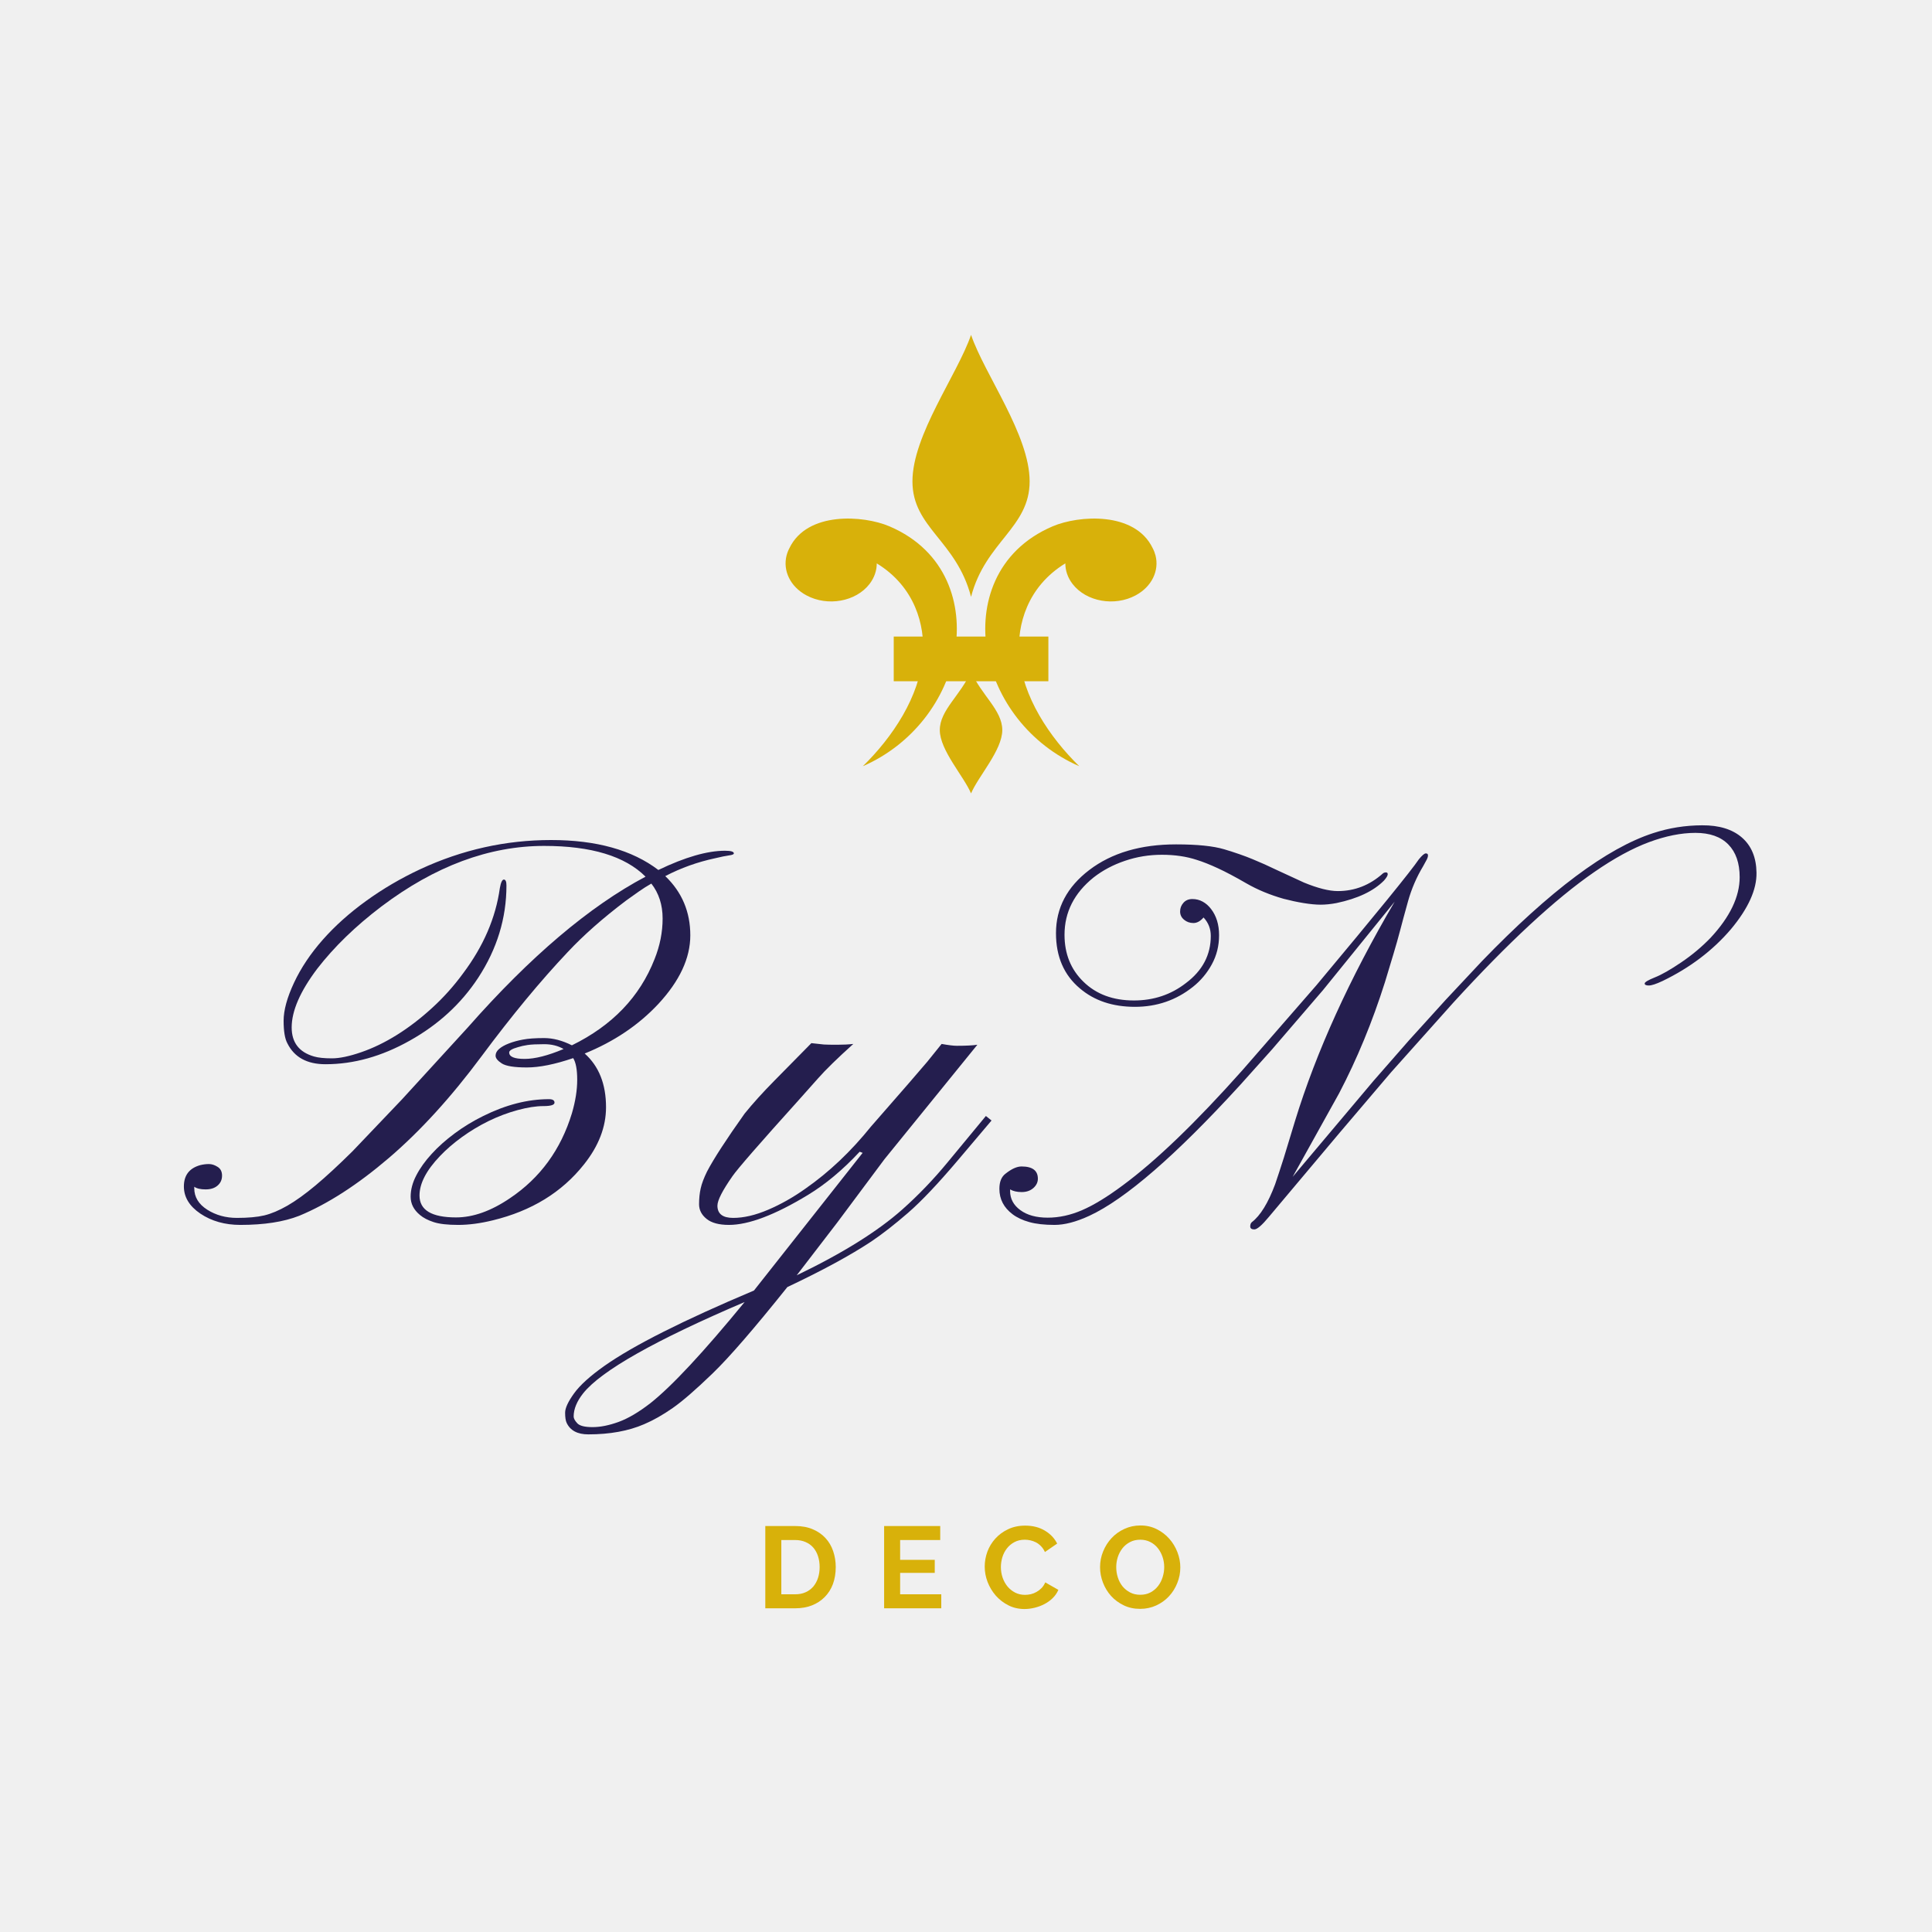
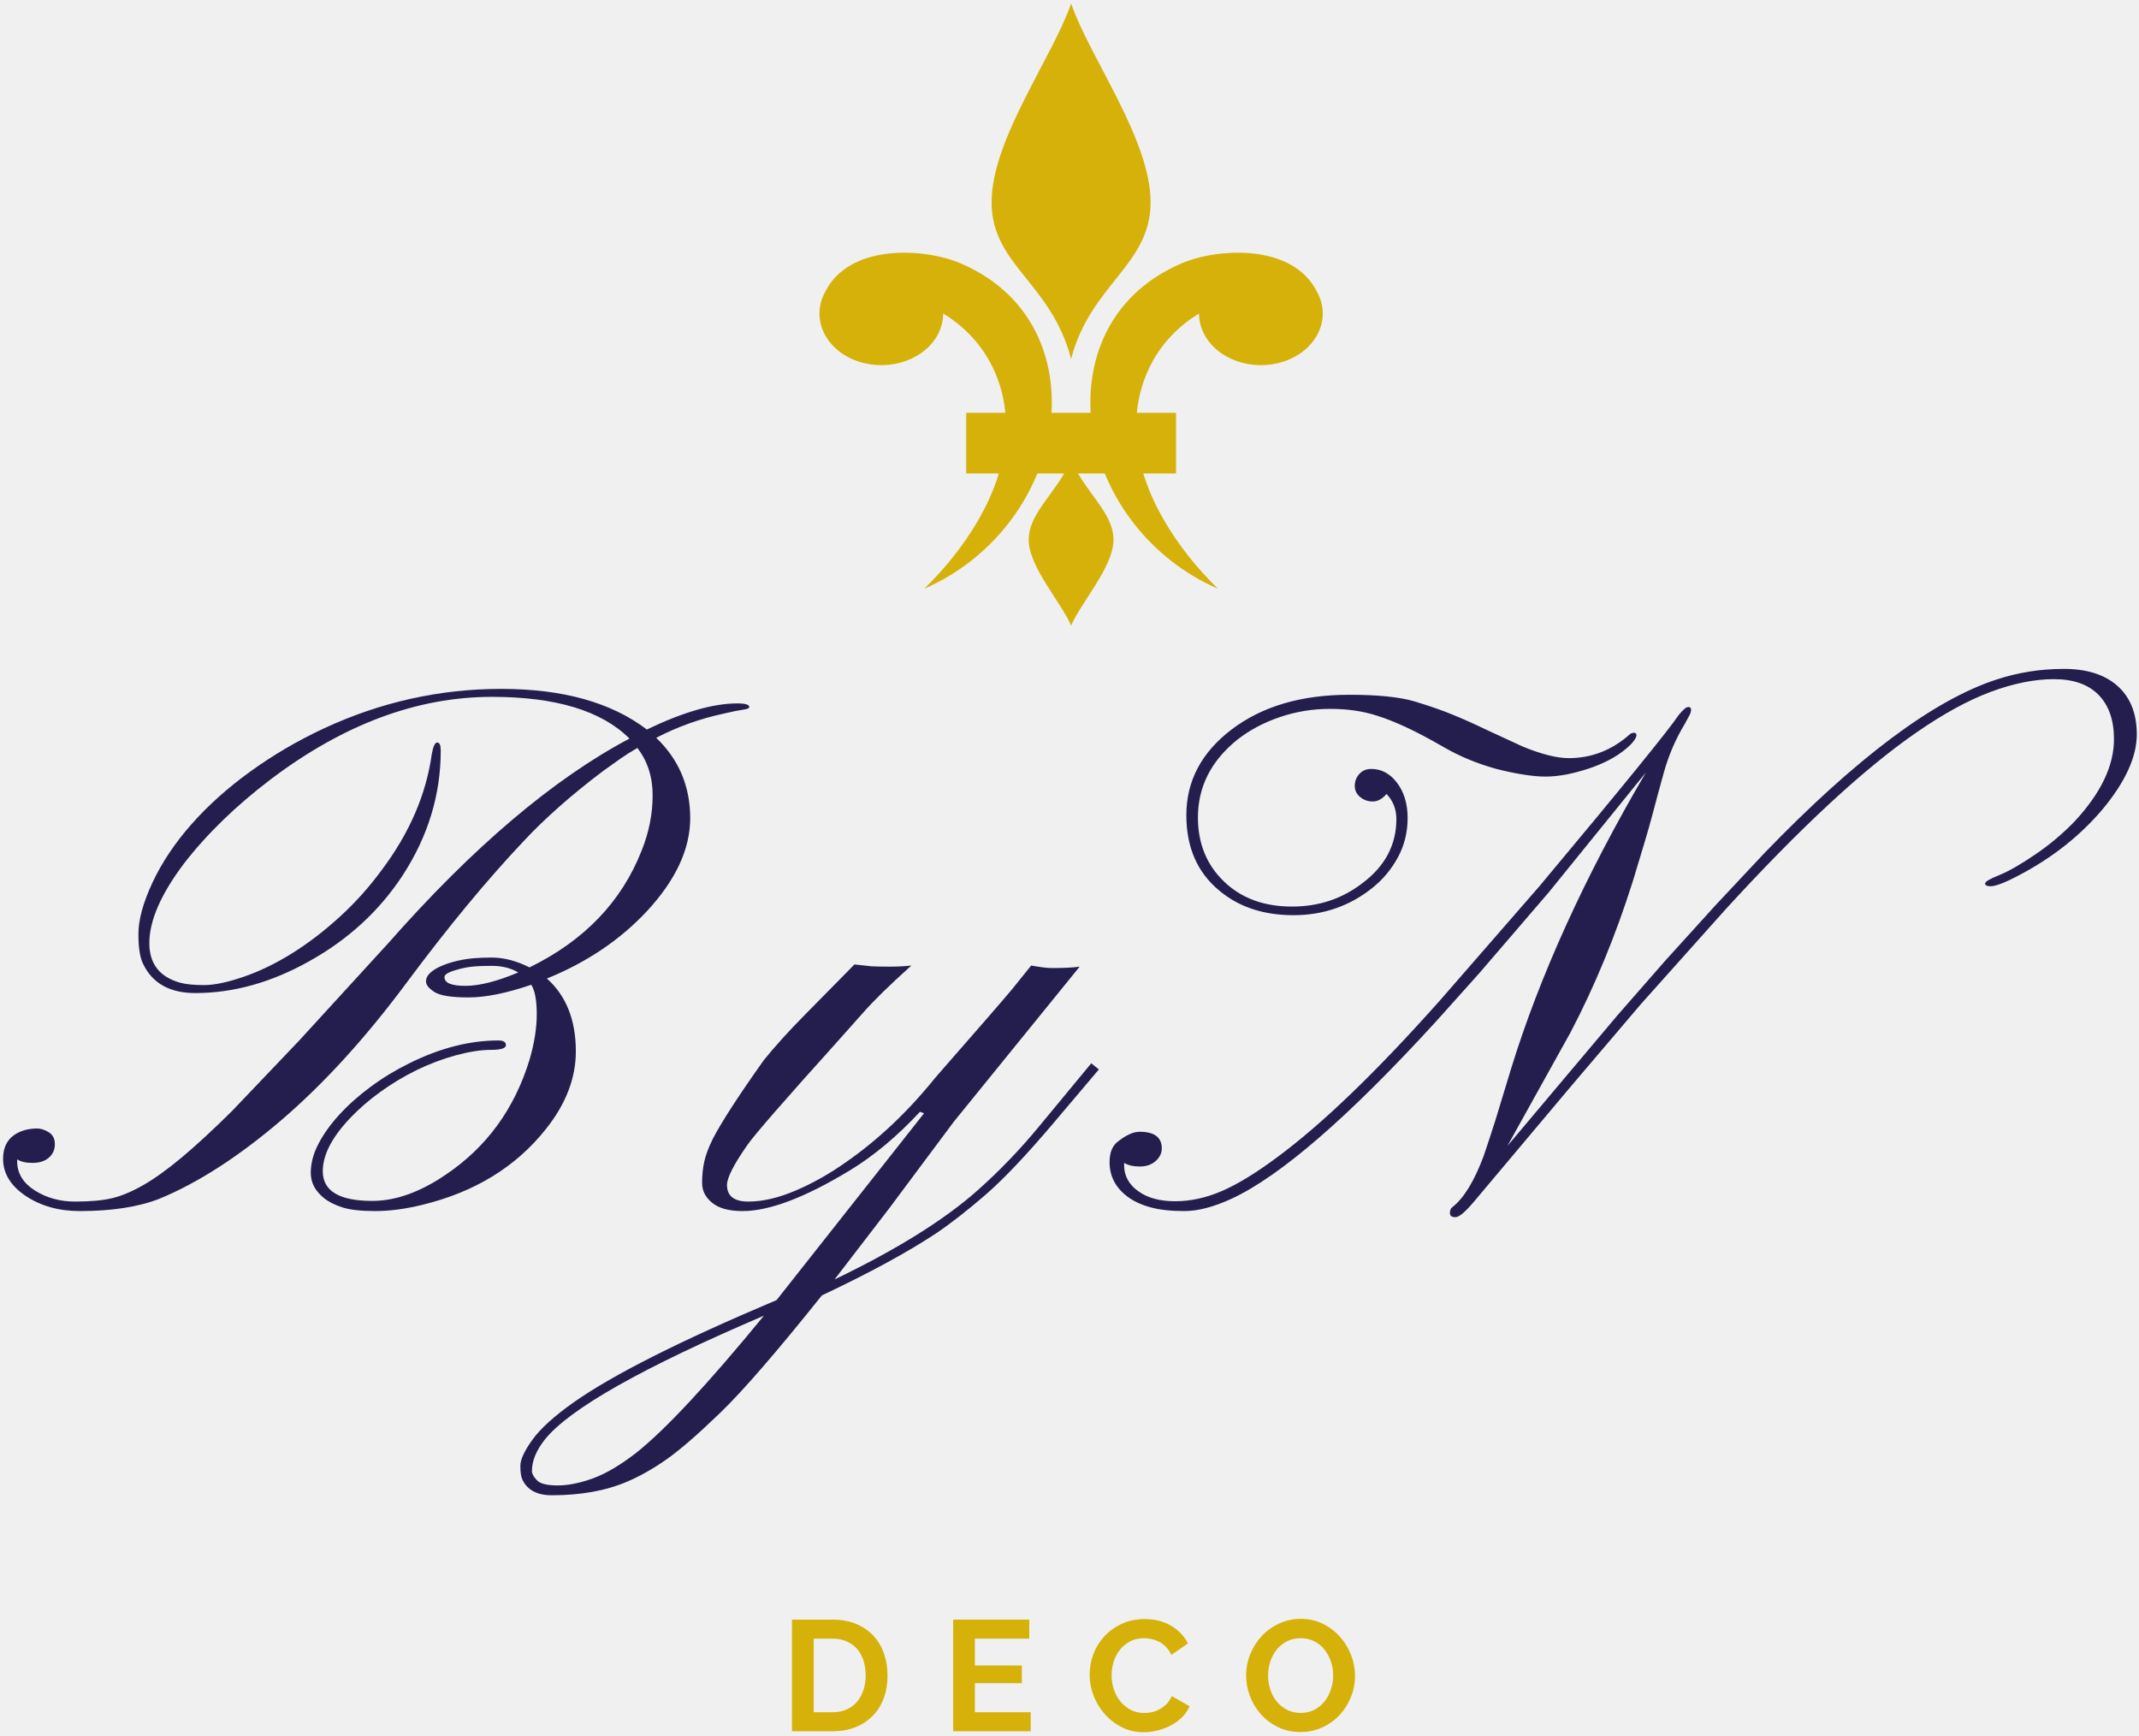
- <svg xmlns="http://www.w3.org/2000/svg" width="500" height="500" viewBox="0 0 500 500" fill="none">
-   <path d="M131.693 270.046C132.761 269.63 133.969 269.296 135.318 269.046C136.677 268.786 138.511 268.65 140.818 268.65C143.12 268.65 145.516 269.275 148.006 270.525C158.448 265.416 165.578 257.979 169.401 248.213C170.787 244.755 171.485 241.255 171.485 237.713C171.485 234.171 170.511 231.161 168.568 228.671C167.511 229.27 166.453 229.937 165.401 230.671L162.089 233.025C156.099 237.541 151.037 242.005 146.901 246.421C139.901 253.827 132.469 262.812 124.61 273.38C116.761 283.952 108.776 292.713 100.651 299.671C92.526 306.619 84.782 311.609 77.422 314.65C73.407 316.223 68.339 317.005 62.214 317.005C58.214 317.005 54.766 316.036 51.86 314.088C49.016 312.161 47.589 309.812 47.589 307.046C47.589 304.145 49.016 302.307 51.86 301.525C52.599 301.348 53.334 301.255 54.068 301.255C54.808 301.255 55.558 301.499 56.318 301.984C57.084 302.458 57.464 303.213 57.464 304.255C57.464 305.296 57.084 306.15 56.318 306.817C55.558 307.484 54.521 307.817 53.214 307.817C51.896 307.817 50.917 307.588 50.276 307.13V307.525C50.276 309.791 51.396 311.64 53.63 313.067C55.87 314.484 58.433 315.192 61.318 315.192C64.219 315.192 66.579 314.979 68.401 314.546C70.219 314.104 72.214 313.265 74.38 312.025C76.547 310.775 78.974 309.025 81.672 306.775C84.365 304.525 87.552 301.583 91.235 297.942L104.006 284.546L121.068 265.9C137.219 247.567 152.552 234.562 167.068 226.88C161.761 221.577 153.011 218.921 140.818 218.921C126.594 218.921 112.552 224.15 98.693 234.609C92.011 239.682 86.485 245.041 82.11 250.692C77.693 256.541 75.485 261.609 75.485 265.9C75.485 269.807 77.412 272.312 81.276 273.421C82.386 273.744 83.927 273.9 85.901 273.9C87.886 273.9 90.407 273.374 93.464 272.317C96.532 271.265 99.615 269.77 102.714 267.838C105.823 265.895 108.849 263.577 111.797 260.88C114.756 258.187 117.427 255.208 119.818 251.942C125.11 244.9 128.287 237.536 129.36 229.838C129.62 228.369 129.969 227.63 130.401 227.63C130.844 227.63 131.068 228.14 131.068 229.15C131.068 237.624 128.631 245.588 123.756 253.046C119.339 259.77 113.422 265.202 106.006 269.338C98.782 273.395 91.532 275.421 84.255 275.421C79.464 275.421 76.172 273.624 74.38 270.025C73.724 268.833 73.401 266.88 73.401 264.171C73.401 261.452 74.297 258.171 76.089 254.338C77.891 250.494 80.37 246.786 83.526 243.213C86.677 239.645 90.412 236.296 94.735 233.171C99.068 230.036 103.745 227.291 108.776 224.942C119.594 219.916 130.87 217.4 142.61 217.4C154.344 217.4 163.599 219.984 170.381 225.15C177.282 221.833 183.032 220.171 187.631 220.171C189.157 220.171 189.922 220.4 189.922 220.859C189.922 221.098 189.506 221.27 188.672 221.38C187.839 221.494 186.641 221.734 185.089 222.109C180.532 223.083 176.224 224.624 172.172 226.734C176.49 230.874 178.651 235.984 178.651 242.067C178.651 247.958 175.891 253.874 170.381 259.817C165.266 265.291 158.912 269.567 151.318 272.65C154.995 275.932 156.839 280.562 156.839 286.546C156.839 291.661 154.927 296.604 151.11 301.38C145.401 308.577 137.547 313.39 127.547 315.817C124.323 316.609 121.328 317.005 118.568 317.005C115.818 317.005 113.698 316.765 112.214 316.275C110.74 315.791 109.568 315.182 108.693 314.442C107.078 313.109 106.276 311.536 106.276 309.713C106.276 307.895 106.761 306.057 107.735 304.192C108.703 302.317 110.032 300.463 111.714 298.63C113.391 296.786 115.381 295.015 117.672 293.317C119.974 291.609 122.443 290.109 125.068 288.817C130.912 285.916 136.578 284.463 142.068 284.463C143.026 284.463 143.506 284.765 143.506 285.359C143.506 285.958 142.547 286.255 140.631 286.255C138.724 286.255 136.495 286.604 133.943 287.296C131.386 287.994 128.886 288.937 126.443 290.13C124.011 291.327 121.714 292.708 119.547 294.275C117.381 295.848 115.49 297.479 113.881 299.171C110.339 302.869 108.568 306.275 108.568 309.4C108.568 313.182 111.719 315.067 118.026 315.067C122.443 315.067 127.094 313.411 131.985 310.088C139.802 304.838 145.141 297.52 148.006 288.13C148.922 285.005 149.381 282.119 149.381 279.463C149.381 276.812 149.032 274.937 148.339 273.838C143.599 275.452 139.61 276.255 136.36 276.255C133.11 276.255 130.943 275.911 129.86 275.213C128.787 274.52 128.256 273.854 128.256 273.213C128.256 272.577 128.558 271.994 129.172 271.463C129.797 270.921 130.636 270.452 131.693 270.046ZM145.86 271.484C144.427 270.65 142.756 270.234 140.839 270.234C138.933 270.234 137.511 270.307 136.568 270.442C135.62 270.583 134.782 270.77 134.047 271.005C132.532 271.421 131.776 271.88 131.776 272.38C131.776 273.494 133.11 274.046 135.776 274.046C138.443 274.046 141.802 273.192 145.86 271.484Z" fill="#241E4E" />
-   <path d="M185.669 312.025C185.669 314.14 187.034 315.192 189.752 315.192C192.471 315.192 195.482 314.494 198.773 313.088C202.065 311.687 205.294 309.859 208.461 307.609C214.586 303.333 220.221 297.994 225.377 291.588C233.487 282.327 238.346 276.729 239.961 274.796C239.961 274.796 241.2 273.255 243.69 270.171C245.482 270.494 246.794 270.65 247.627 270.65C249.971 270.65 251.742 270.562 252.94 270.38L228.898 300.005L216.69 316.38L206.19 330.046C218.065 324.338 227.18 318.65 233.544 312.984C237.68 309.307 241.57 305.255 245.211 300.838L255.148 288.817L256.607 289.984L247.898 300.275C242.742 306.359 238.44 310.9 234.982 313.9C231.534 316.885 228.383 319.343 225.523 321.275C220.091 324.869 212.841 328.807 203.773 333.088C195.2 343.807 188.747 351.265 184.398 355.463C180.055 359.656 176.617 362.635 174.086 364.4C171.544 366.176 169.081 367.572 166.69 368.588C162.638 370.338 157.825 371.213 152.252 371.213C149.45 371.213 147.581 370.218 146.648 368.234C146.388 367.692 146.252 366.817 146.252 365.609C146.252 364.411 147.023 362.744 148.565 360.609C150.107 358.468 152.742 356.088 156.461 353.463C163.919 348.213 176.81 341.718 195.127 333.984L223.252 298.359L222.482 298.067C218.107 302.765 213.638 306.494 209.086 309.255C200.57 314.421 193.758 317.005 188.648 317.005C186.065 317.005 184.138 316.484 182.857 315.442C181.565 314.4 180.919 313.14 180.919 311.65C180.919 310.15 181.06 308.791 181.336 307.567C181.601 306.348 182.148 304.89 182.982 303.192C184.69 299.916 187.935 294.916 192.711 288.192C194.836 285.567 197.388 282.744 200.377 279.713L209.982 269.963L213.232 270.317C213.966 270.359 215.107 270.38 216.648 270.38C218.19 270.38 219.586 270.312 220.836 270.171C216.737 273.854 213.674 276.848 211.648 279.15L206.732 284.671C196.565 295.952 190.836 302.536 189.544 304.421C186.961 308.119 185.669 310.65 185.669 312.025ZM192.711 336.963C169.56 346.848 155.638 354.718 150.94 360.567C149.289 362.65 148.461 364.656 148.461 366.588C148.461 367.088 148.773 367.671 149.398 368.338C150.013 369.005 151.331 369.338 153.357 369.338C155.388 369.338 157.638 368.885 160.107 367.984C162.565 367.093 165.31 365.473 168.336 363.13C173.909 358.713 182.034 349.989 192.711 336.963Z" fill="#241E4E" />
-   <path d="M324.621 318.171C323.913 318.171 323.559 317.911 323.559 317.4C323.559 316.9 323.694 316.536 323.975 316.296C326.184 314.603 328.189 311.338 329.996 306.505C330.673 304.52 331.434 302.213 332.267 299.588L335.163 290.067C340.647 272.208 349.236 253.307 360.934 233.359L342.413 256.213L329.163 271.63L320.934 280.817C304.267 299.041 291.257 310.317 281.913 314.65C278.507 316.223 275.512 317.005 272.913 317.005C270.319 317.005 268.142 316.765 266.392 316.275C264.642 315.791 263.194 315.109 262.038 314.234C259.778 312.525 258.642 310.338 258.642 307.671C258.642 305.838 259.179 304.525 260.246 303.734C261.804 302.499 263.179 301.88 264.371 301.88C267.194 301.88 268.6 302.937 268.6 305.046C268.6 305.963 268.215 306.77 267.434 307.463C266.642 308.161 265.637 308.505 264.413 308.505C263.194 308.505 262.194 308.275 261.413 307.817V308.234C261.413 310.249 262.304 311.9 264.08 313.192C265.845 314.484 268.199 315.13 271.142 315.13C274.09 315.13 277.048 314.484 280.038 313.192C283.038 311.9 286.543 309.765 290.559 306.775C299.168 300.432 309.501 290.484 321.559 276.942L340.684 254.984C356.392 236.192 365.231 225.327 367.205 222.38C368.038 221.369 368.632 220.859 368.996 220.859C369.371 220.859 369.559 221.025 369.559 221.359C369.559 221.682 369.465 222.02 369.288 222.38L368.309 224.171C366.611 226.994 365.314 229.999 364.413 233.192C363.522 236.39 362.835 238.921 362.35 240.796C361.861 242.661 361.293 244.671 360.642 246.838L358.434 254.15C355.168 264.473 351.21 274.067 346.559 282.942C346.559 282.942 342.548 290.15 334.538 304.567L355.475 279.713L364.663 269.213L374.184 258.713L383.517 248.755C401.1 230.536 415.876 219.484 427.85 215.609C431.903 214.275 436.126 213.603 440.517 213.588C444.918 213.562 448.35 214.619 450.809 216.755C453.267 218.895 454.522 221.921 454.58 225.838C454.663 230.213 452.455 235.098 447.955 240.484C443.246 245.999 437.35 250.463 430.267 253.88C428.611 254.661 427.423 255.046 426.705 255.046C425.996 255.046 425.642 254.874 425.642 254.525C425.642 254.182 426.522 253.65 428.288 252.942C430.064 252.234 432.34 250.937 435.121 249.046C437.913 247.161 440.439 245.041 442.705 242.692C447.715 237.307 450.225 232.077 450.225 227.005C450.225 223.369 449.246 220.546 447.288 218.546C445.33 216.546 442.496 215.546 438.788 215.546C435.08 215.546 431.059 216.353 426.725 217.963C422.403 219.577 417.689 222.15 412.58 225.692C402.496 232.65 390.319 243.937 376.059 259.546L359.955 277.567L346.559 293.317L328.392 314.921C326.6 317.088 325.34 318.171 324.621 318.171ZM311.475 237.442C310.653 238.4 309.778 238.88 308.85 238.88C307.934 238.88 307.126 238.598 306.434 238.025C305.751 237.458 305.413 236.749 305.413 235.9C305.413 235.041 305.694 234.291 306.267 233.65C306.835 232.999 307.606 232.671 308.58 232.671C309.548 232.671 310.439 232.895 311.246 233.338C312.048 233.77 312.772 234.4 313.413 235.234C314.798 237.025 315.496 239.291 315.496 242.025C315.496 244.765 314.871 247.275 313.621 249.567C312.382 251.848 310.751 253.791 308.725 255.4C304.392 258.848 299.392 260.567 293.725 260.567C287.975 260.567 283.231 258.984 279.496 255.817C275.361 252.359 273.288 247.588 273.288 241.505C273.288 234.978 276.163 229.525 281.913 225.15C287.715 220.734 295.205 218.525 304.371 218.525C309.84 218.525 313.996 218.952 316.83 219.796C319.663 220.645 322.111 221.499 324.184 222.359C326.251 223.208 328.33 224.14 330.413 225.15L337.455 228.4C341.038 229.874 343.96 230.609 346.225 230.609C350.6 230.609 354.486 229.088 357.892 226.046C358.111 225.869 358.376 225.775 358.684 225.775C358.986 225.775 359.142 225.937 359.142 226.255C359.142 226.619 358.814 227.166 358.163 227.9C355.455 230.624 351.356 232.562 345.871 233.713C344.397 233.994 343.038 234.13 341.788 234.13C340.548 234.13 339.08 233.994 337.371 233.713C335.673 233.437 333.955 233.067 332.205 232.609C328.647 231.598 325.434 230.265 322.559 228.609C319.684 226.942 317.215 225.64 315.163 224.692C313.121 223.749 311.293 223.025 309.684 222.525C307.017 221.65 304.022 221.213 300.705 221.213C297.382 221.213 294.194 221.734 291.142 222.775C288.085 223.807 285.376 225.244 283.017 227.088C278.001 231.13 275.496 236.077 275.496 241.921C275.496 246.853 277.132 250.911 280.413 254.088C283.715 257.312 288.064 258.921 293.455 258.921C298.564 258.921 303.048 257.421 306.913 254.421C311.205 251.202 313.35 247.13 313.35 242.213C313.35 240.369 312.725 238.775 311.475 237.442Z" fill="#241E4E" />
-   <path d="M198.06 416.226V394.934H205.81C207.544 394.934 209.065 395.221 210.372 395.788C211.674 396.346 212.768 397.101 213.643 398.059C214.528 399.018 215.19 400.143 215.622 401.434C216.065 402.726 216.289 404.101 216.289 405.559C216.289 407.174 216.044 408.637 215.56 409.955C215.07 411.262 214.362 412.382 213.435 413.309C212.518 414.242 211.414 414.966 210.122 415.476C208.841 415.976 207.403 416.226 205.81 416.226H198.06ZM212.122 405.559C212.122 404.533 211.981 403.596 211.705 402.747C211.424 401.887 211.018 401.143 210.476 400.518C209.935 399.893 209.268 399.413 208.476 399.08C207.695 398.736 206.81 398.559 205.81 398.559H202.205V412.601H205.81C206.82 412.601 207.726 412.424 208.518 412.059C209.31 411.7 209.966 411.205 210.497 410.58C211.023 409.945 211.424 409.2 211.705 408.351C211.981 407.492 212.122 406.559 212.122 405.559Z" fill="#D8B10A" />
-   <path d="M243.601 412.601V416.226H228.81V394.934H243.33V398.559H232.955V403.684H241.914V407.059H232.955V412.601H243.601Z" fill="#D8B10A" />
-   <path d="M254.843 405.434C254.843 404.132 255.072 402.846 255.53 401.58C255.999 400.32 256.687 399.184 257.593 398.184C258.494 397.184 259.593 396.382 260.884 395.768C262.187 395.143 263.666 394.83 265.322 394.83C267.28 394.83 268.973 395.262 270.405 396.122C271.832 396.971 272.895 398.09 273.593 399.476L270.426 401.663C270.145 401.054 269.806 400.549 269.405 400.143C268.999 399.726 268.572 399.403 268.114 399.163C267.655 398.929 267.176 398.757 266.676 398.643C266.176 398.533 265.687 398.476 265.218 398.476C264.176 398.476 263.265 398.695 262.489 399.122C261.723 399.538 261.082 400.08 260.572 400.747C260.056 401.413 259.666 402.174 259.405 403.018C259.155 403.867 259.03 404.715 259.03 405.559C259.03 406.492 259.176 407.393 259.468 408.268C259.77 409.143 260.197 409.913 260.739 410.58C261.291 411.236 261.952 411.762 262.718 412.163C263.494 412.554 264.343 412.747 265.259 412.747C265.744 412.747 266.244 412.695 266.759 412.58C267.285 412.455 267.78 412.262 268.239 411.997C268.707 411.736 269.145 411.403 269.551 410.997C269.952 410.58 270.27 410.09 270.509 409.518L273.905 411.455C273.556 412.262 273.072 412.971 272.447 413.58C271.822 414.195 271.114 414.705 270.322 415.122C269.53 415.538 268.681 415.861 267.78 416.08C266.89 416.299 266.015 416.413 265.155 416.413C263.624 416.413 262.228 416.096 260.968 415.455C259.718 414.82 258.634 413.986 257.718 412.955C256.812 411.913 256.103 410.742 255.593 409.434C255.093 408.132 254.843 406.799 254.843 405.434Z" fill="#D8B10A" />
-   <path d="M295.069 416.372C293.496 416.372 292.079 416.07 290.819 415.455C289.553 414.846 288.465 414.039 287.548 413.039C286.642 412.028 285.944 410.872 285.444 409.58C284.944 408.278 284.694 406.945 284.694 405.58C284.694 404.164 284.954 402.809 285.486 401.518C286.012 400.216 286.741 399.059 287.673 398.059C288.6 397.059 289.704 396.268 290.986 395.684C292.262 395.091 293.652 394.789 295.152 394.789C296.694 394.789 298.095 395.111 299.361 395.747C300.621 396.372 301.704 397.2 302.611 398.226C303.512 399.242 304.215 400.403 304.715 401.705C305.215 402.997 305.465 404.309 305.465 405.643C305.465 407.059 305.199 408.414 304.673 409.705C304.157 410.997 303.444 412.138 302.527 413.122C301.611 414.111 300.506 414.903 299.215 415.497C297.933 416.08 296.553 416.372 295.069 416.372ZM288.881 405.58C288.881 406.497 289.017 407.388 289.298 408.247C289.574 409.111 289.975 409.872 290.506 410.539C291.048 411.195 291.699 411.721 292.465 412.122C293.225 412.528 294.1 412.726 295.09 412.726C296.09 412.726 296.97 412.528 297.736 412.122C298.512 411.705 299.163 411.158 299.694 410.476C300.22 409.799 300.616 409.033 300.881 408.184C301.157 407.325 301.298 406.455 301.298 405.58C301.298 404.664 301.152 403.778 300.861 402.914C300.569 402.054 300.157 401.299 299.631 400.643C299.1 399.976 298.449 399.45 297.673 399.059C296.907 398.674 296.048 398.476 295.09 398.476C294.09 398.476 293.199 398.684 292.423 399.101C291.642 399.507 290.991 400.049 290.465 400.726C289.949 401.393 289.553 402.153 289.277 402.997C289.012 403.846 288.881 404.705 288.881 405.58Z" fill="#D8B10A" />
-   <path fill-rule="evenodd" clip-rule="evenodd" d="M251.307 154.469C247.495 139.849 236.141 136.599 236.141 124.578C236.141 112.568 247.745 97.005 251.307 86.667C254.865 97.005 266.469 112.568 266.469 124.578C266.469 136.599 255.026 140.177 251.307 154.469Z" fill="#D8B10A" />
-   <path fill-rule="evenodd" clip-rule="evenodd" d="M203.558 143.771C202.578 147.651 204.474 151.802 208.703 154.078C214.177 157.026 221.485 155.714 225.021 151.151C226.297 149.495 226.906 147.635 226.906 145.802C236.802 151.854 239.407 161.823 238.839 169.464C238.042 180.276 230.964 190.818 223.302 198.297C236.104 192.719 245.005 181.063 247.162 168.292C249.12 156.661 245.177 142.604 230.172 136.208C223.448 133.339 208.917 132.302 204.313 141.833C203.979 142.464 203.729 143.109 203.563 143.766L203.558 143.771Z" fill="#D8B10A" />
-   <path fill-rule="evenodd" clip-rule="evenodd" d="M299.052 143.771C300.031 147.651 298.135 151.802 293.906 154.078C288.432 157.026 281.125 155.714 277.594 151.151C276.312 149.495 275.703 147.635 275.708 145.802C265.807 151.854 263.208 161.823 263.771 169.464C264.567 180.276 271.651 190.818 279.312 198.297C266.505 192.719 257.604 181.063 255.448 168.292C253.489 156.661 257.437 142.604 272.437 136.208C279.166 133.339 293.687 132.302 298.297 141.833C298.635 142.464 298.88 143.109 299.052 143.766V143.771Z" fill="#D8B10A" />
-   <path fill-rule="evenodd" clip-rule="evenodd" d="M251.307 173.755C248.667 179.891 243.219 183.755 243.219 188.943C243.219 194.141 249.406 200.865 251.307 205.333C253.203 200.865 259.391 194.141 259.391 188.943C259.391 183.755 253.943 179.891 251.307 173.755Z" fill="#D8B10A" />
-   <path fill-rule="evenodd" clip-rule="evenodd" d="M231.297 176.307H271.318V164.74H231.297V176.307Z" fill="#D8B10A" />
+ <svg xmlns="http://www.w3.org/2000/svg" width="408" height="331" viewBox="0 0 408 331" fill="none">
+   <g clip-path="url(#clip0_103_1415)">
+     <path d="M84.693 184.046C85.761 183.63 86.969 183.296 88.318 183.046C89.677 182.786 91.511 182.65 93.818 182.65C96.12 182.65 98.516 183.275 101.006 184.525C111.448 179.416 118.578 171.979 122.401 162.213C123.787 158.755 124.485 155.255 124.485 151.713C124.485 148.171 123.511 145.161 121.568 142.671C120.511 143.27 119.453 143.937 118.401 144.671L115.089 147.025C109.099 151.541 104.037 156.005 99.901 160.421C92.901 167.827 85.469 176.812 77.61 187.38C69.761 197.952 61.776 206.713 53.651 213.671C45.526 220.619 37.782 225.609 30.422 228.65C26.407 230.223 21.339 231.005 15.214 231.005C11.214 231.005 7.766 230.036 4.86 228.088C2.016 226.161 0.589 223.812 0.589 221.046C0.589 218.145 2.016 216.307 4.86 215.525C5.599 215.348 6.334 215.255 7.068 215.255C7.808 215.255 8.558 215.499 9.318 215.984C10.084 216.458 10.464 217.213 10.464 218.255C10.464 219.296 10.084 220.15 9.318 220.817C8.558 221.484 7.521 221.817 6.214 221.817C4.896 221.817 3.917 221.588 3.276 221.13V221.525C3.276 223.791 4.396 225.64 6.631 227.067C8.87 228.484 11.433 229.192 14.318 229.192C17.219 229.192 19.578 228.979 21.401 228.546C23.219 228.104 25.214 227.265 27.381 226.025C29.547 224.775 31.974 223.025 34.672 220.775C37.365 218.525 40.552 215.583 44.235 211.942L57.005 198.546L74.068 179.9C90.219 161.567 105.552 148.562 120.068 140.88C114.761 135.577 106.011 132.921 93.818 132.921C79.594 132.921 65.552 138.15 51.693 148.609C45.011 153.682 39.485 159.041 35.11 164.692C30.693 170.541 28.485 175.609 28.485 179.9C28.485 183.807 30.412 186.312 34.276 187.421C35.386 187.744 36.927 187.9 38.901 187.9C40.886 187.9 43.407 187.374 46.464 186.317C49.532 185.265 52.615 183.77 55.714 181.838C58.823 179.895 61.849 177.577 64.797 174.88C67.755 172.187 70.427 169.208 72.818 165.942C78.11 158.9 81.287 151.536 82.36 143.838C82.62 142.369 82.969 141.63 83.401 141.63C83.844 141.63 84.068 142.14 84.068 143.15C84.068 151.624 81.63 159.588 76.755 167.046C72.339 173.77 66.422 179.202 59.005 183.338C51.782 187.395 44.532 189.421 37.255 189.421C32.464 189.421 29.172 187.624 27.381 184.025C26.724 182.833 26.401 180.88 26.401 178.171C26.401 175.452 27.297 172.171 29.089 168.338C30.891 164.494 33.37 160.786 36.526 157.213C39.677 153.645 43.412 150.296 47.735 147.171C52.068 144.036 56.745 141.291 61.776 138.942C72.594 133.916 83.87 131.4 95.61 131.4C107.344 131.4 116.599 133.984 123.381 139.15C130.282 135.833 136.032 134.171 140.631 134.171C142.157 134.171 142.922 134.4 142.922 134.859C142.922 135.098 142.506 135.27 141.672 135.38C140.839 135.494 139.641 135.734 138.089 136.109C133.532 137.083 129.224 138.624 125.172 140.734C129.49 144.874 131.651 149.984 131.651 156.067C131.651 161.958 128.891 167.874 123.381 173.817C118.266 179.291 111.912 183.567 104.318 186.65C107.995 189.932 109.839 194.562 109.839 200.546C109.839 205.661 107.927 210.604 104.11 215.38C98.401 222.577 90.547 227.39 80.547 229.817C77.323 230.609 74.329 231.005 71.568 231.005C68.818 231.005 66.698 230.765 65.214 230.275C63.74 229.791 62.568 229.182 61.693 228.442C60.078 227.109 59.276 225.536 59.276 223.713C59.276 221.895 59.761 220.057 60.735 218.192C61.703 216.317 63.032 214.463 64.714 212.63C66.391 210.786 68.38 209.015 70.672 207.317C72.974 205.609 75.443 204.109 78.068 202.817C83.912 199.916 89.579 198.463 95.068 198.463C96.026 198.463 96.505 198.765 96.505 199.359C96.505 199.958 95.547 200.255 93.63 200.255C91.724 200.255 89.495 200.604 86.943 201.296C84.386 201.994 81.886 202.937 79.443 204.13C77.011 205.327 74.714 206.708 72.547 208.275C70.38 209.848 68.49 211.479 66.88 213.171C63.339 216.869 61.568 220.275 61.568 223.4C61.568 227.182 64.719 229.067 71.026 229.067C75.443 229.067 80.094 227.411 84.985 224.088C92.802 218.838 98.141 211.52 101.006 202.13C101.922 199.005 102.381 196.119 102.381 193.463C102.381 190.812 102.032 188.937 101.339 187.838C96.599 189.452 92.61 190.255 89.36 190.255C86.11 190.255 83.943 189.911 82.86 189.213C81.787 188.52 81.255 187.854 81.255 187.213C81.255 186.577 81.558 185.994 82.172 185.463C82.797 184.921 83.636 184.452 84.693 184.046ZM98.86 185.484C97.427 184.65 95.755 184.234 93.839 184.234C91.933 184.234 90.511 184.307 89.568 184.442C88.62 184.583 87.782 184.77 87.047 185.005C85.532 185.421 84.776 185.88 84.776 186.38C84.776 187.494 86.11 188.046 88.776 188.046C91.443 188.046 94.802 187.192 98.86 185.484Z" fill="#241E4E" />
+     <path d="M138.67 226.025C138.67 228.14 140.034 229.192 142.753 229.192C145.472 229.192 148.482 228.494 151.774 227.088C155.065 225.687 158.295 223.859 161.461 221.609C167.586 217.333 173.222 211.994 178.378 205.588C186.487 196.327 191.347 190.729 192.961 188.796C192.961 188.796 194.201 187.255 196.69 184.171C198.482 184.494 199.795 184.65 200.628 184.65C202.972 184.65 204.743 184.562 205.94 184.38L181.899 214.005L169.69 230.38L159.19 244.046C171.065 238.338 180.18 232.65 186.545 226.984C190.68 223.307 194.571 219.255 198.211 214.838L208.149 202.817L209.607 203.984L200.899 214.275C195.743 220.359 191.44 224.9 187.982 227.9C184.534 230.885 181.383 233.343 178.524 235.275C173.091 238.869 165.841 242.807 156.774 247.088C148.201 257.807 141.748 265.265 137.399 269.463C133.055 273.656 129.618 276.635 127.086 278.4C124.545 280.176 122.081 281.572 119.69 282.588C115.638 284.338 110.826 285.213 105.253 285.213C102.451 285.213 100.581 284.218 99.649 282.234C99.388 281.692 99.253 280.817 99.253 279.609C99.253 278.411 100.024 276.744 101.565 274.609C103.107 272.468 105.743 270.088 109.461 267.463C116.92 262.213 129.81 255.718 148.128 247.984L176.253 212.359L175.482 212.067C171.107 216.765 166.638 220.494 162.086 223.255C153.571 228.421 146.758 231.005 141.649 231.005C139.065 231.005 137.138 230.484 135.857 229.442C134.565 228.4 133.92 227.14 133.92 225.65C133.92 224.15 134.06 222.791 134.336 221.567C134.602 220.348 135.149 218.89 135.982 217.192C137.69 213.916 140.935 208.916 145.711 202.192C147.836 199.567 150.388 196.744 153.378 193.713L162.982 183.963L166.232 184.317C166.966 184.359 168.107 184.38 169.649 184.38C171.19 184.38 172.586 184.312 173.836 184.171C169.737 187.854 166.675 190.848 164.649 193.15L159.732 198.671C149.565 209.952 143.836 216.536 142.545 218.421C139.961 222.119 138.67 224.65 138.67 226.025ZM145.711 250.963C122.56 260.848 108.638 268.718 103.94 274.567C102.289 276.65 101.461 278.656 101.461 280.588C101.461 281.088 101.774 281.671 102.399 282.338C103.013 283.005 104.331 283.338 106.357 283.338C108.388 283.338 110.638 282.885 113.107 281.984C115.565 281.093 118.31 279.473 121.336 277.13C126.909 272.713 135.034 263.989 145.711 250.963Z" fill="#241E4E" />
+     <path d="M277.622 232.171C276.913 232.171 276.559 231.911 276.559 231.4C276.559 230.9 276.695 230.536 276.976 230.296C279.184 228.604 281.189 225.338 282.997 220.505C283.674 218.52 284.434 216.213 285.268 213.588L288.163 204.067C293.648 186.208 302.236 167.307 313.934 147.359L295.413 170.213L282.163 185.63L273.934 194.817C257.268 213.041 244.257 224.317 234.913 228.65C231.507 230.223 228.512 231.005 225.913 231.005C223.32 231.005 221.143 230.765 219.393 230.275C217.643 229.791 216.195 229.109 215.038 228.234C212.778 226.525 211.643 224.338 211.643 221.671C211.643 219.838 212.179 218.525 213.247 217.734C214.804 216.499 216.179 215.88 217.372 215.88C220.195 215.88 221.601 216.937 221.601 219.046C221.601 219.963 221.215 220.77 220.434 221.463C219.643 222.161 218.637 222.505 217.413 222.505C216.195 222.505 215.195 222.275 214.413 221.817V222.234C214.413 224.249 215.304 225.9 217.08 227.192C218.846 228.484 221.2 229.13 224.143 229.13C227.09 229.13 230.049 228.484 233.038 227.192C236.038 225.9 239.544 223.765 243.559 220.775C252.169 214.432 262.502 204.484 274.559 190.942L293.684 168.984C309.393 150.192 318.231 139.327 320.205 136.38C321.038 135.369 321.632 134.859 321.997 134.859C322.372 134.859 322.559 135.025 322.559 135.359C322.559 135.682 322.465 136.02 322.288 136.38L321.309 138.171C319.611 140.994 318.314 143.999 317.413 147.192C316.523 150.39 315.835 152.921 315.351 154.796C314.861 156.661 314.294 158.671 313.643 160.838L311.434 168.15C308.169 178.473 304.21 188.067 299.559 196.942C299.559 196.942 295.549 204.15 287.538 218.567L308.476 193.713L317.663 183.213L327.184 172.713L336.518 162.755C354.101 144.536 368.877 133.484 380.851 129.609C384.903 128.275 389.127 127.603 393.518 127.588C397.919 127.562 401.351 128.619 403.809 130.755C406.268 132.895 407.523 135.921 407.58 139.838C407.663 144.213 405.455 149.098 400.955 154.484C396.247 159.999 390.351 164.463 383.268 167.88C381.611 168.661 380.424 169.046 379.705 169.046C378.997 169.046 378.643 168.874 378.643 168.525C378.643 168.182 379.523 167.65 381.288 166.942C383.064 166.234 385.34 164.937 388.122 163.046C390.913 161.161 393.439 159.041 395.705 156.692C400.715 151.307 403.226 146.077 403.226 141.005C403.226 137.369 402.247 134.546 400.288 132.546C398.33 130.546 395.497 129.546 391.788 129.546C388.08 129.546 384.059 130.353 379.726 131.963C375.403 133.577 370.689 136.15 365.58 139.692C355.497 146.65 343.32 157.937 329.059 173.546L312.955 191.567L299.559 207.317L281.393 228.921C279.601 231.088 278.34 232.171 277.622 232.171ZM264.476 151.442C263.653 152.4 262.778 152.88 261.851 152.88C260.934 152.88 260.127 152.598 259.434 152.025C258.752 151.458 258.413 150.749 258.413 149.9C258.413 149.041 258.695 148.291 259.268 147.65C259.835 146.999 260.606 146.671 261.58 146.671C262.549 146.671 263.439 146.895 264.247 147.338C265.049 147.77 265.773 148.4 266.413 149.234C267.799 151.025 268.497 153.291 268.497 156.025C268.497 158.765 267.872 161.275 266.622 163.567C265.382 165.848 263.752 167.791 261.726 169.4C257.393 172.848 252.393 174.567 246.726 174.567C240.976 174.567 236.231 172.984 232.497 169.817C228.361 166.359 226.288 161.588 226.288 155.505C226.288 148.978 229.163 143.525 234.913 139.15C240.715 134.734 248.205 132.525 257.372 132.525C262.84 132.525 266.997 132.952 269.83 133.796C272.663 134.645 275.111 135.499 277.184 136.359C279.252 137.208 281.33 138.14 283.413 139.15L290.455 142.4C294.038 143.874 296.96 144.609 299.226 144.609C303.601 144.609 307.486 143.088 310.893 140.046C311.111 139.869 311.377 139.775 311.684 139.775C311.986 139.775 312.143 139.937 312.143 140.255C312.143 140.619 311.814 141.166 311.163 141.9C308.455 144.624 304.356 146.562 298.872 147.713C297.398 147.994 296.038 148.13 294.788 148.13C293.549 148.13 292.08 147.994 290.372 147.713C288.674 147.437 286.955 147.067 285.205 146.609C281.648 145.598 278.434 144.265 275.559 142.609C272.684 140.942 270.215 139.64 268.163 138.692C266.122 137.749 264.294 137.025 262.684 136.525C260.018 135.65 257.023 135.213 253.705 135.213C250.382 135.213 247.195 135.734 244.143 136.775C241.085 137.807 238.377 139.244 236.018 141.088C231.002 145.13 228.497 150.077 228.497 155.921C228.497 160.854 230.132 164.911 233.413 168.088C236.715 171.312 241.064 172.921 246.455 172.921C251.564 172.921 256.049 171.421 259.913 168.421C264.205 165.202 266.351 161.13 266.351 156.213C266.351 154.369 265.726 152.775 264.476 151.442Z" fill="#241E4E" />
+     <path d="M151.06 330.226V308.934H158.81C160.544 308.934 162.065 309.221 163.372 309.788C164.674 310.346 165.768 311.101 166.643 312.059C167.528 313.018 168.19 314.143 168.622 315.434C169.065 316.726 169.289 318.101 169.289 319.559C169.289 321.174 169.044 322.637 168.56 323.955C168.07 325.262 167.362 326.382 166.435 327.309C165.518 328.242 164.414 328.966 163.122 329.476C161.841 329.976 160.403 330.226 158.81 330.226H151.06ZM165.122 319.559C165.122 318.533 164.981 317.596 164.705 316.747C164.424 315.887 164.018 315.143 163.476 314.518C162.935 313.893 162.268 313.413 161.476 313.08C160.695 312.736 159.81 312.559 158.81 312.559H155.205V326.601H158.81C159.82 326.601 160.726 326.424 161.518 326.059C162.31 325.7 162.966 325.205 163.497 324.58C164.023 323.945 164.424 323.2 164.705 322.351C164.981 321.492 165.122 320.559 165.122 319.559Z" fill="#D6B10A" />
+     <path d="M196.601 326.601V330.226H181.81V308.934H196.33V312.559H185.955V317.684H194.914V321.059H185.955V326.601H196.601Z" fill="#D6B10A" />
+     <path d="M207.843 319.434C207.843 318.132 208.072 316.846 208.53 315.58C208.999 314.32 209.687 313.184 210.593 312.184C211.494 311.184 212.593 310.382 213.884 309.768C215.187 309.143 216.666 308.83 218.322 308.83C220.28 308.83 221.973 309.262 223.405 310.122C224.832 310.971 225.895 312.09 226.593 313.476L223.426 315.663C223.145 315.054 222.806 314.549 222.405 314.143C221.999 313.726 221.572 313.403 221.114 313.163C220.655 312.929 220.176 312.757 219.676 312.643C219.176 312.533 218.687 312.476 218.218 312.476C217.176 312.476 216.265 312.695 215.489 313.122C214.723 313.538 214.082 314.08 213.572 314.747C213.056 315.413 212.666 316.174 212.405 317.018C212.155 317.867 212.03 318.715 212.03 319.559C212.03 320.492 212.176 321.393 212.468 322.268C212.77 323.143 213.197 323.913 213.739 324.58C214.291 325.236 214.952 325.762 215.718 326.163C216.494 326.554 217.343 326.747 218.259 326.747C218.744 326.747 219.244 326.695 219.759 326.58C220.285 326.455 220.78 326.262 221.239 325.997C221.707 325.736 222.145 325.403 222.551 324.997C222.952 324.58 223.27 324.09 223.509 323.518L226.905 325.455C226.556 326.262 226.072 326.971 225.447 327.58C224.822 328.195 224.114 328.705 223.322 329.122C222.53 329.538 221.681 329.861 220.78 330.08C219.89 330.299 219.015 330.413 218.155 330.413C216.624 330.413 215.228 330.096 213.968 329.455C212.718 328.82 211.634 327.986 210.718 326.955C209.812 325.913 209.103 324.742 208.593 323.434C208.093 322.132 207.843 320.799 207.843 319.434Z" fill="#D6B10A" />
+     <path d="M248.068 330.372C246.495 330.372 245.079 330.07 243.818 329.455C242.553 328.846 241.464 328.039 240.548 327.039C239.641 326.028 238.943 324.872 238.443 323.58C237.943 322.278 237.693 320.945 237.693 319.58C237.693 318.164 237.954 316.809 238.485 315.518C239.011 314.216 239.74 313.059 240.673 312.059C241.6 311.059 242.704 310.268 243.985 309.684C245.261 309.091 246.652 308.789 248.152 308.789C249.693 308.789 251.094 309.111 252.36 309.747C253.62 310.372 254.704 311.2 255.61 312.226C256.511 313.242 257.214 314.403 257.714 315.705C258.214 316.997 258.464 318.309 258.464 319.643C258.464 321.059 258.199 322.414 257.673 323.705C257.157 324.997 256.443 326.138 255.527 327.122C254.61 328.111 253.506 328.903 252.214 329.497C250.933 330.08 249.553 330.372 248.068 330.372ZM241.881 319.58C241.881 320.497 242.016 321.388 242.298 322.247C242.574 323.111 242.975 323.872 243.506 324.539C244.048 325.195 244.699 325.721 245.464 326.122C246.225 326.528 247.1 326.726 248.089 326.726C249.089 326.726 249.969 326.528 250.735 326.122C251.511 325.705 252.162 325.158 252.693 324.476C253.219 323.799 253.615 323.033 253.881 322.184C254.157 321.325 254.298 320.455 254.298 319.58C254.298 318.664 254.152 317.778 253.86 316.914C253.568 316.054 253.157 315.299 252.631 314.643C252.1 313.976 251.449 313.45 250.673 313.059C249.907 312.674 249.048 312.476 248.089 312.476C247.089 312.476 246.199 312.684 245.423 313.101C244.641 313.507 243.99 314.049 243.464 314.726C242.949 315.393 242.553 316.153 242.277 316.997C242.011 317.846 241.881 318.705 241.881 319.58Z" fill="#D6B10A" />
+     <path fill-rule="evenodd" clip-rule="evenodd" d="M204.307 68.469C200.495 53.849 189.141 50.599 189.141 38.578C189.141 26.568 200.745 11.005 204.307 0.667C207.865 11.005 219.469 26.568 219.469 38.578C219.469 50.599 208.026 54.177 204.307 68.469Z" fill="#D6B10A" />
+     <path fill-rule="evenodd" clip-rule="evenodd" d="M156.558 57.771C155.578 61.651 157.474 65.802 161.703 68.078C167.177 71.026 174.485 69.714 178.021 65.151C179.297 63.495 179.906 61.636 179.906 59.802C189.802 65.854 192.407 75.823 191.839 83.464C191.042 94.276 183.964 104.818 176.302 112.297C189.104 106.719 198.005 95.062 200.162 82.292C202.12 70.662 198.177 56.604 183.172 50.208C176.448 47.339 161.917 46.302 157.313 55.833C156.979 56.464 156.729 57.109 156.563 57.766L156.558 57.771Z" fill="#D6B10A" />
+     <path fill-rule="evenodd" clip-rule="evenodd" d="M252.052 57.771C253.032 61.651 251.136 65.802 246.907 68.078C241.433 71.026 234.125 69.714 230.594 65.151C229.313 63.495 228.703 61.636 228.709 59.802C218.808 65.854 216.209 75.823 216.771 83.464C217.568 94.276 224.651 104.818 232.313 112.297C219.505 106.719 210.604 95.062 208.448 82.292C206.49 70.662 210.438 56.604 225.438 50.208C232.167 47.339 246.688 46.302 251.297 55.833C251.636 56.464 251.88 57.109 252.052 57.766V57.771Z" fill="#D6B10A" />
+     <path fill-rule="evenodd" clip-rule="evenodd" d="M204.307 87.755C201.667 93.891 196.219 97.755 196.219 102.943C196.219 108.141 202.406 114.865 204.307 119.333C206.203 114.865 212.391 108.141 212.391 102.943C212.391 97.755 206.943 93.891 204.307 87.755Z" fill="#D6B10A" />
+     <path fill-rule="evenodd" clip-rule="evenodd" d="M184.297 90.307H224.318V78.74H184.297V90.307Z" fill="#D6B10A" />
+   </g>
+   <defs>
+     <clipPath id="clip0_103_1415">
+       <rect width="408" height="331" fill="white" />
+     </clipPath>
+   </defs>
</svg>
